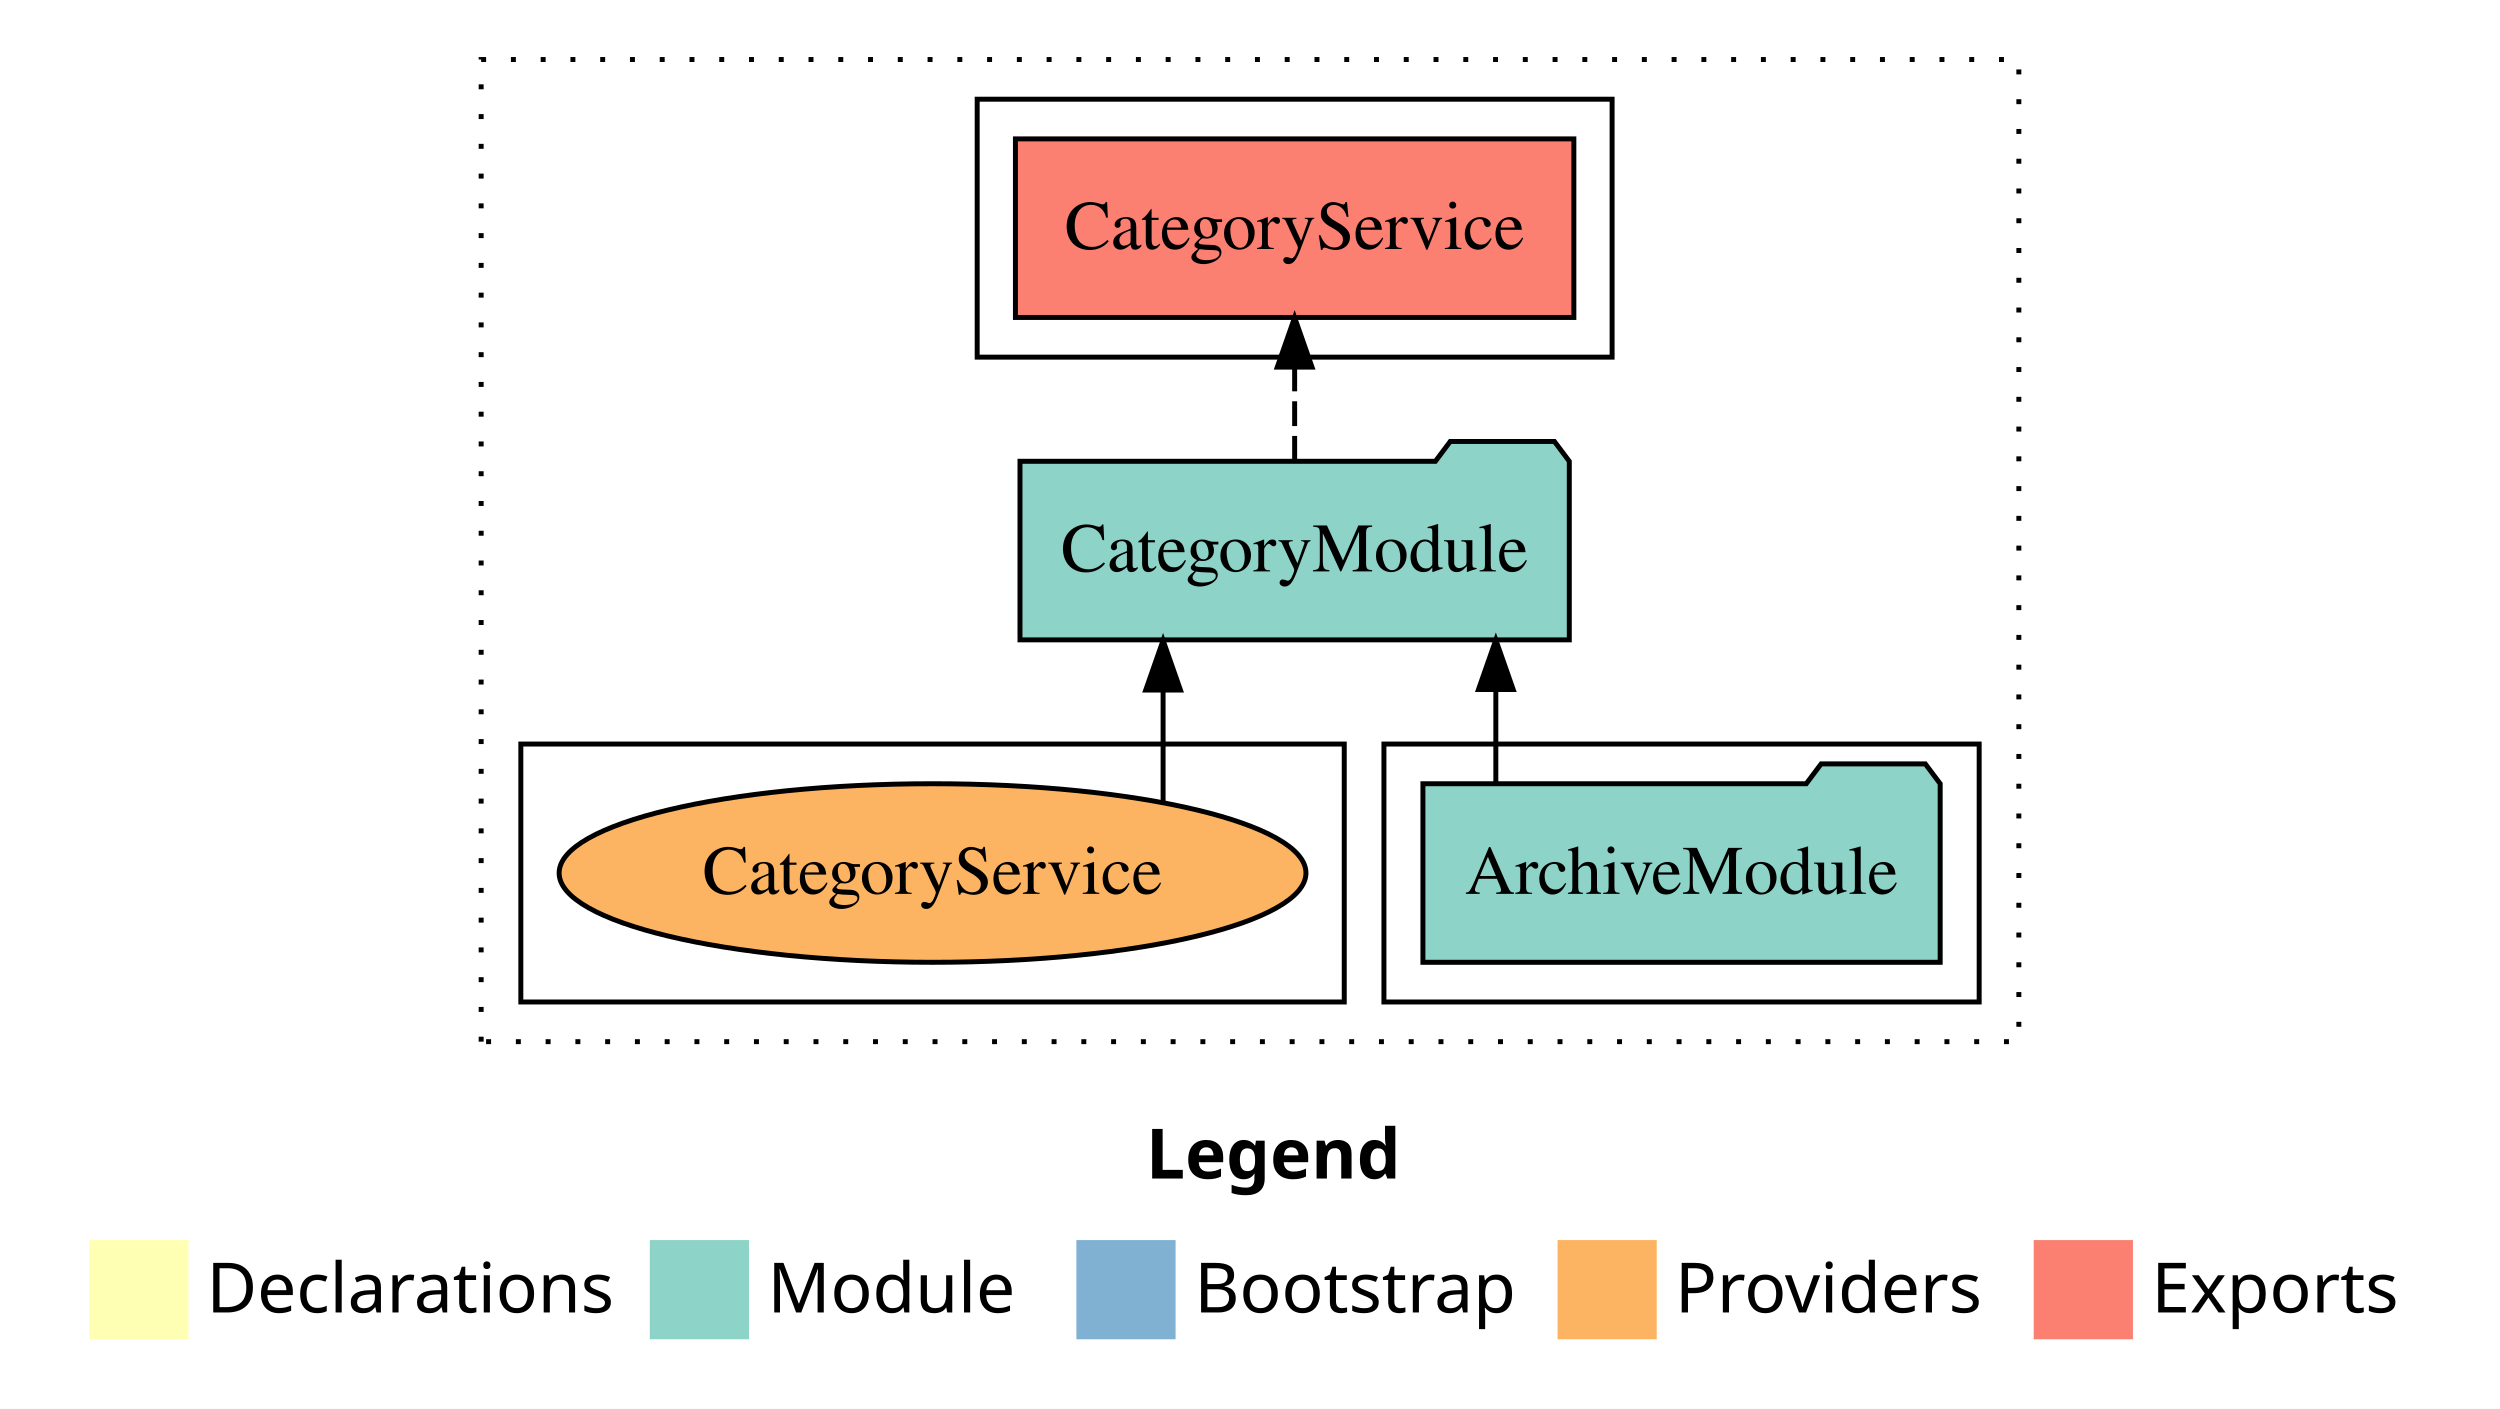
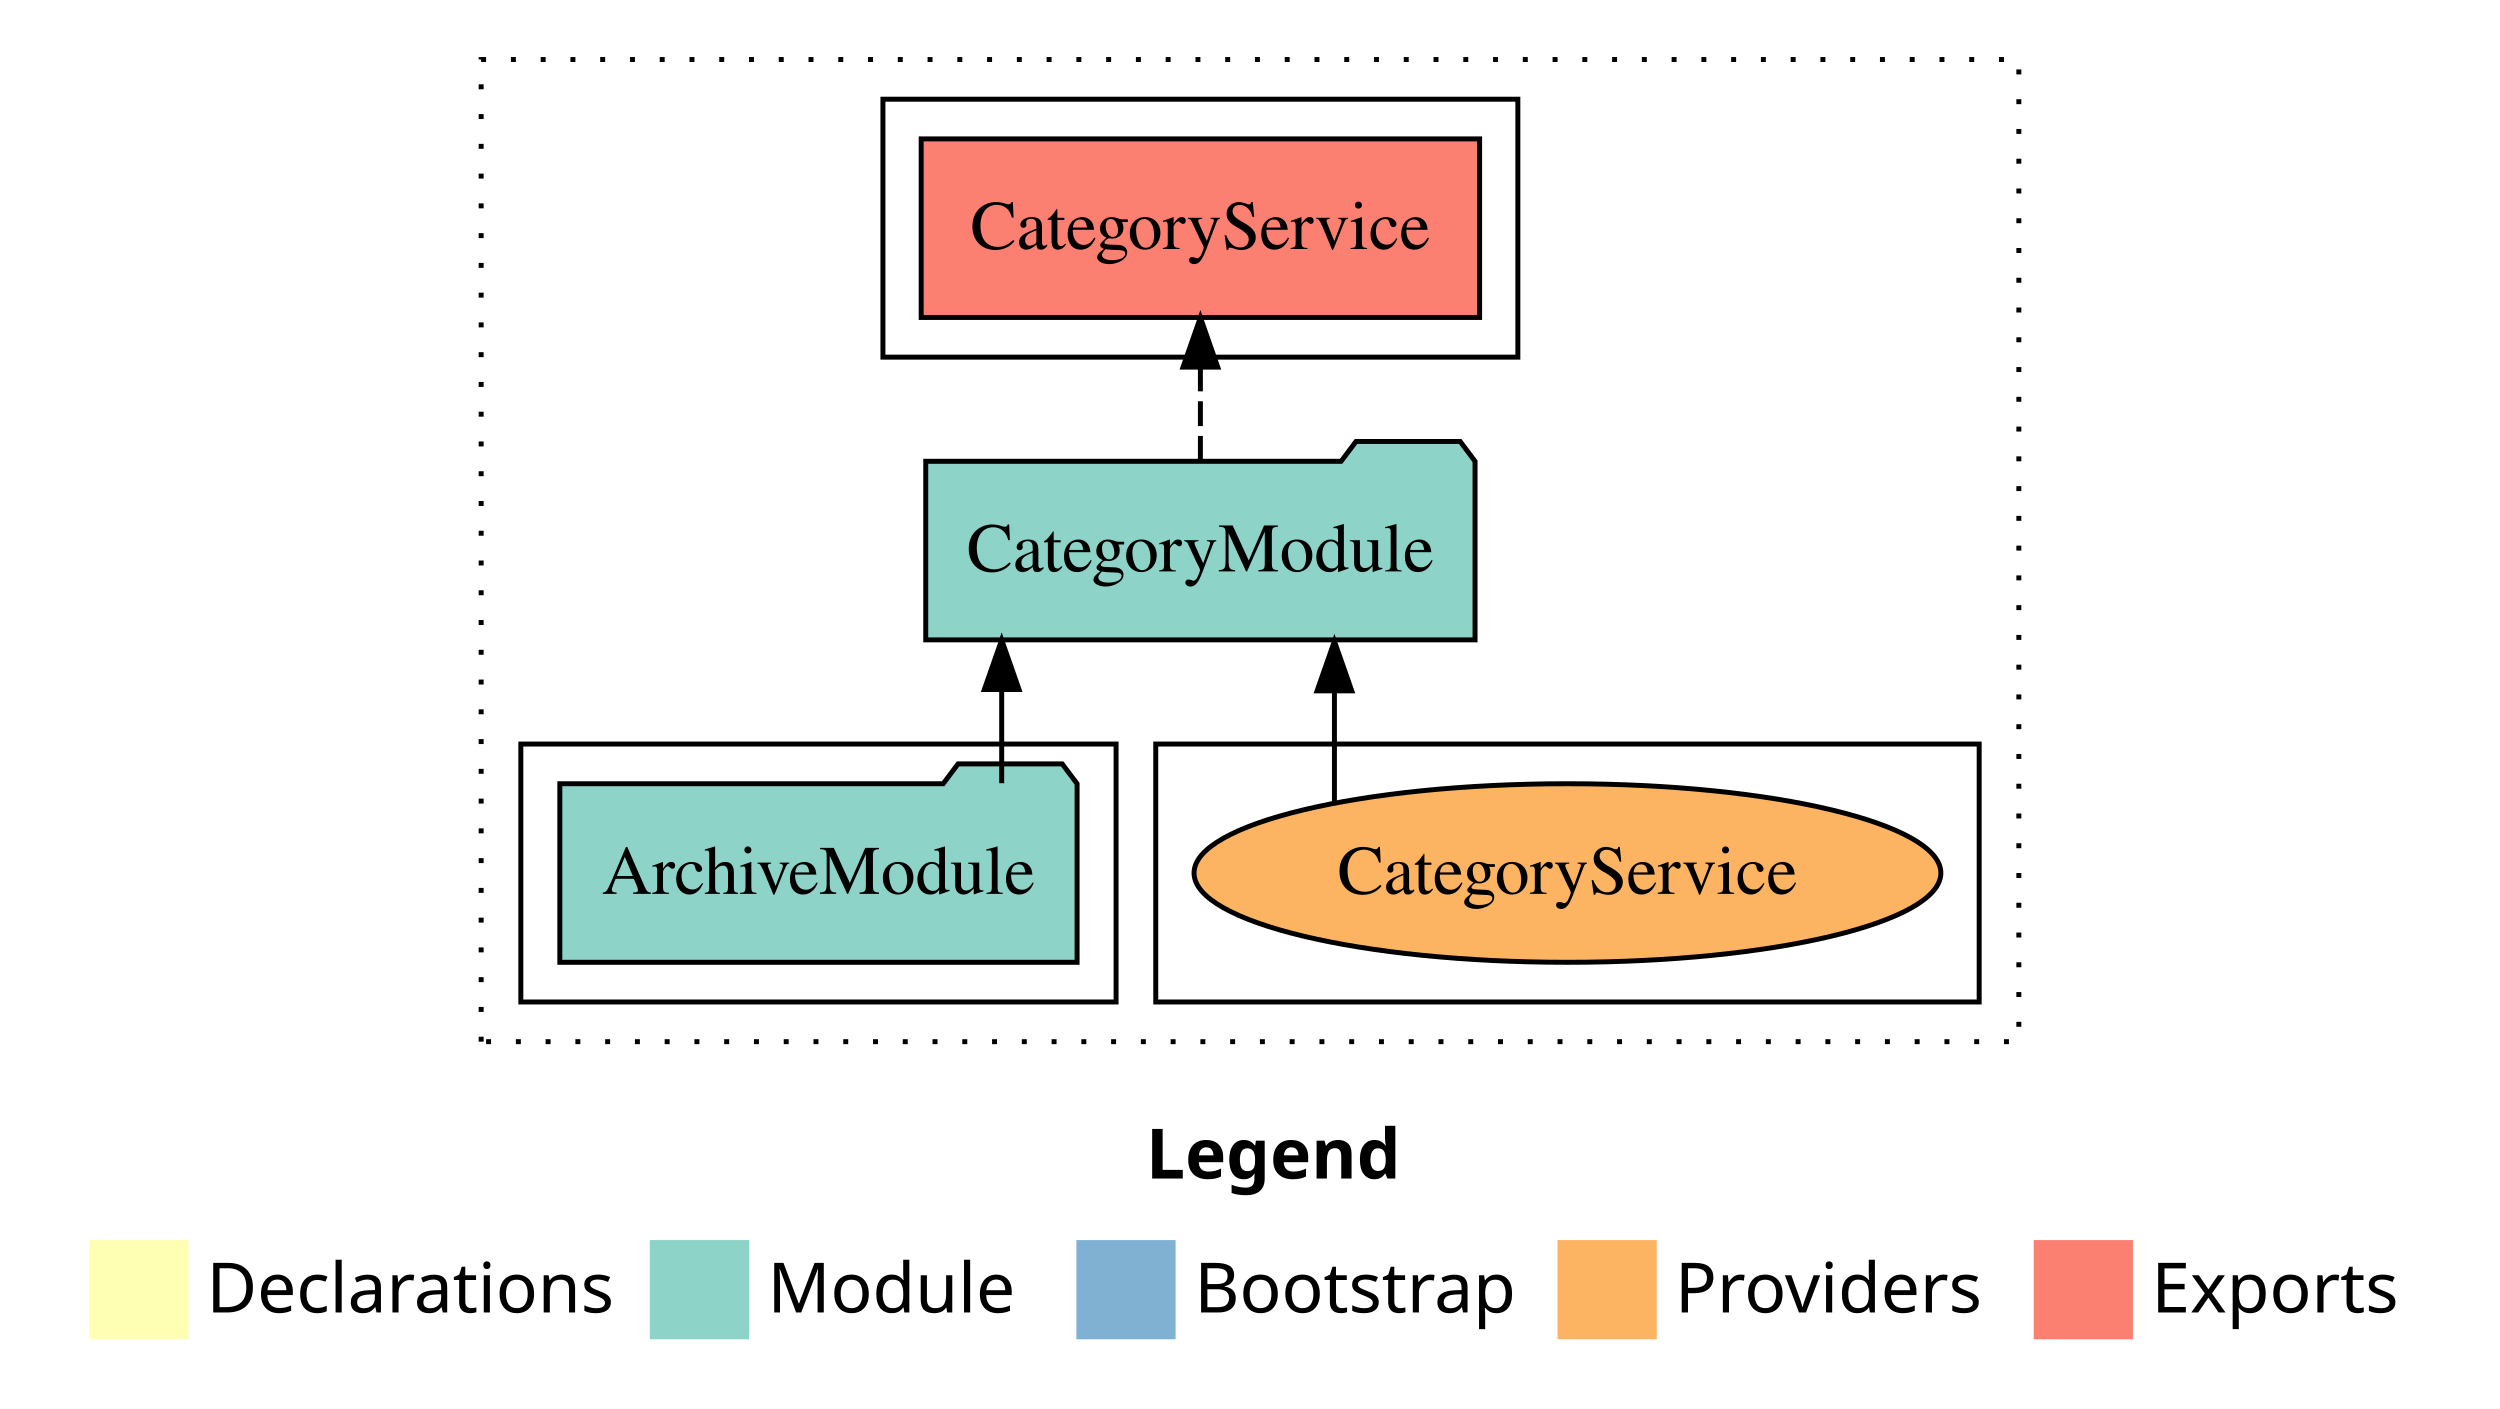
<svg xmlns="http://www.w3.org/2000/svg" width="504pt" height="284pt" viewBox="0.00 0.00 504.00 284.00">
  <g id="graph0" class="graph" transform="scale(1 1) rotate(0) translate(4 280)">
    <polygon fill="white" stroke="transparent" points="-4,4 -4,-280 500,-280 500,4 -4,4" />
    <text text-anchor="start" x="227.01" y="-42.4" font-family="Times-12" font-weight="bold" font-size="14.00">Legend</text>
    <polygon fill="#ffffb3" stroke="transparent" points="14,-10 14,-30 34,-30 34,-10 14,-10" />
    <text text-anchor="start" x="37.63" y="-15.4" font-family="Times-12" font-size="14.00">  Declarations</text>
    <polygon fill="#8dd3c7" stroke="transparent" points="127,-10 127,-30 147,-30 147,-10 127,-10" />
    <text text-anchor="start" x="150.73" y="-15.4" font-family="Times-12" font-size="14.00">  Module</text>
    <polygon fill="#80b1d3" stroke="transparent" points="213,-10 213,-30 233,-30 233,-10 213,-10" />
    <text text-anchor="start" x="236.78" y="-15.4" font-family="Times-12" font-size="14.00">  Bootstrap</text>
    <polygon fill="#fdb462" stroke="transparent" points="310,-10 310,-30 330,-30 330,-10 310,-10" />
    <text text-anchor="start" x="333.67" y="-15.4" font-family="Times-12" font-size="14.00">  Providers</text>
    <polygon fill="#fb8072" stroke="transparent" points="406,-10 406,-30 426,-30 426,-10 406,-10" />
    <text text-anchor="start" x="429.73" y="-15.4" font-family="Times-12" font-size="14.00">  Exports</text>
    <g id="clust1" class="cluster">
      <polygon fill="none" stroke="black" stroke-dasharray="1,5" points="93,-70 93,-268 403,-268 403,-70 93,-70" />
    </g>
    <g id="clust4" class="cluster">
-       <polygon fill="none" stroke="black" points="193,-208 193,-260 321,-260 321,-208 193,-208" />
+       <polygon fill="none" stroke="black" points="174,-208 174,-260 302,-260 302,-208 174,-208" />
+     </g>
+     <g id="clust6" class="cluster">
+       <polygon fill="none" stroke="black" points="229,-78 229,-130 395,-130 395,-78 229,-78" />
    </g>
    <g id="clust3" class="cluster">
-       <polygon fill="none" stroke="black" points="275,-78 275,-130 395,-130 395,-78 275,-78" />
-     </g>
-     <g id="clust6" class="cluster">
-       <polygon fill="none" stroke="black" points="101,-78 101,-130 267,-130 267,-78 101,-78" />
+       <polygon fill="none" stroke="black" points="101,-78 101,-130 221,-130 221,-78 101,-78" />
    </g>
    <g id="node1" class="node">
-       <polygon fill="#8dd3c7" stroke="black" points="387.14,-122 384.14,-126 363.14,-126 360.14,-122 282.86,-122 282.86,-86 387.14,-86 387.14,-122" />
-       <text text-anchor="middle" x="335" y="-99.8" font-family="Times,serif" font-size="14.00">ArchiveModule</text>
+       <polygon fill="#8dd3c7" stroke="black" points="213.14,-122 210.14,-126 189.14,-126 186.14,-122 108.86,-122 108.86,-86 213.14,-86 213.14,-122" />
+       <text text-anchor="middle" x="161" y="-99.8" font-family="Times,serif" font-size="14.00">ArchiveModule</text>
    </g>
    <g id="node2" class="node">
-       <polygon fill="#8dd3c7" stroke="black" points="312.37,-187 309.37,-191 288.37,-191 285.37,-187 201.63,-187 201.63,-151 312.37,-151 312.37,-187" />
-       <text text-anchor="middle" x="257" y="-164.8" font-family="Times,serif" font-size="14.00">CategoryModule</text>
+       <polygon fill="#8dd3c7" stroke="black" points="293.37,-187 290.37,-191 269.37,-191 266.37,-187 182.63,-187 182.63,-151 293.37,-151 293.37,-187" />
+       <text text-anchor="middle" x="238" y="-164.8" font-family="Times,serif" font-size="14.00">CategoryModule</text>
    </g>
    <g id="edge1" class="edge">
-       <path fill="none" stroke="black" d="M297.56,-122.11C297.56,-122.11 297.56,-140.99 297.56,-140.99" />
-       <polygon fill="black" stroke="black" points="294.06,-140.99 297.56,-150.99 301.06,-140.99 294.06,-140.99" />
+       <path fill="none" stroke="black" d="M197.94,-122.11C197.94,-122.11 197.94,-140.99 197.94,-140.99" />
+       <polygon fill="black" stroke="black" points="194.44,-140.99 197.94,-150.99 201.44,-140.99 194.44,-140.99" />
    </g>
    <g id="node3" class="node">
-       <polygon fill="#fb8072" stroke="black" points="313.29,-252 200.71,-252 200.71,-216 313.29,-216 313.29,-252" />
-       <text text-anchor="middle" x="257" y="-229.8" font-family="Times,serif" font-size="14.00">CategoryService </text>
+       <polygon fill="#fb8072" stroke="black" points="294.29,-252 181.71,-252 181.71,-216 294.29,-216 294.29,-252" />
+       <text text-anchor="middle" x="238" y="-229.8" font-family="Times,serif" font-size="14.00">CategoryService </text>
    </g>
    <g id="edge2" class="edge">
-       <path fill="none" stroke="black" stroke-dasharray="5,2" d="M257,-187.11C257,-187.11 257,-205.99 257,-205.99" />
-       <polygon fill="black" stroke="black" points="253.5,-205.99 257,-215.99 260.5,-205.99 253.5,-205.99" />
+       <path fill="none" stroke="black" stroke-dasharray="5,2" d="M238,-187.11C238,-187.11 238,-205.99 238,-205.99" />
+       <polygon fill="black" stroke="black" points="234.5,-205.99 238,-215.99 241.5,-205.99 234.5,-205.99" />
    </g>
    <g id="node4" class="node">
-       <ellipse fill="#fdb462" stroke="black" cx="184" cy="-104" rx="75.28" ry="18" />
-       <text text-anchor="middle" x="184" y="-99.8" font-family="Times,serif" font-size="14.00">CategoryService</text>
+       <ellipse fill="#fdb462" stroke="black" cx="312" cy="-104" rx="75.28" ry="18" />
+       <text text-anchor="middle" x="312" y="-99.8" font-family="Times,serif" font-size="14.00">CategoryService</text>
    </g>
    <g id="edge3" class="edge">
-       <path fill="none" stroke="black" d="M230.48,-118.43C230.48,-118.43 230.48,-140.89 230.48,-140.89" />
-       <polygon fill="black" stroke="black" points="226.98,-140.89 230.48,-150.89 233.98,-140.89 226.98,-140.89" />
+       <path fill="none" stroke="black" d="M265.02,-118.1C265.02,-118.1 265.02,-140.72 265.02,-140.72" />
+       <polygon fill="black" stroke="black" points="261.52,-140.72 265.02,-150.72 268.52,-140.72 261.52,-140.72" />
    </g>
  </g>
</svg>
